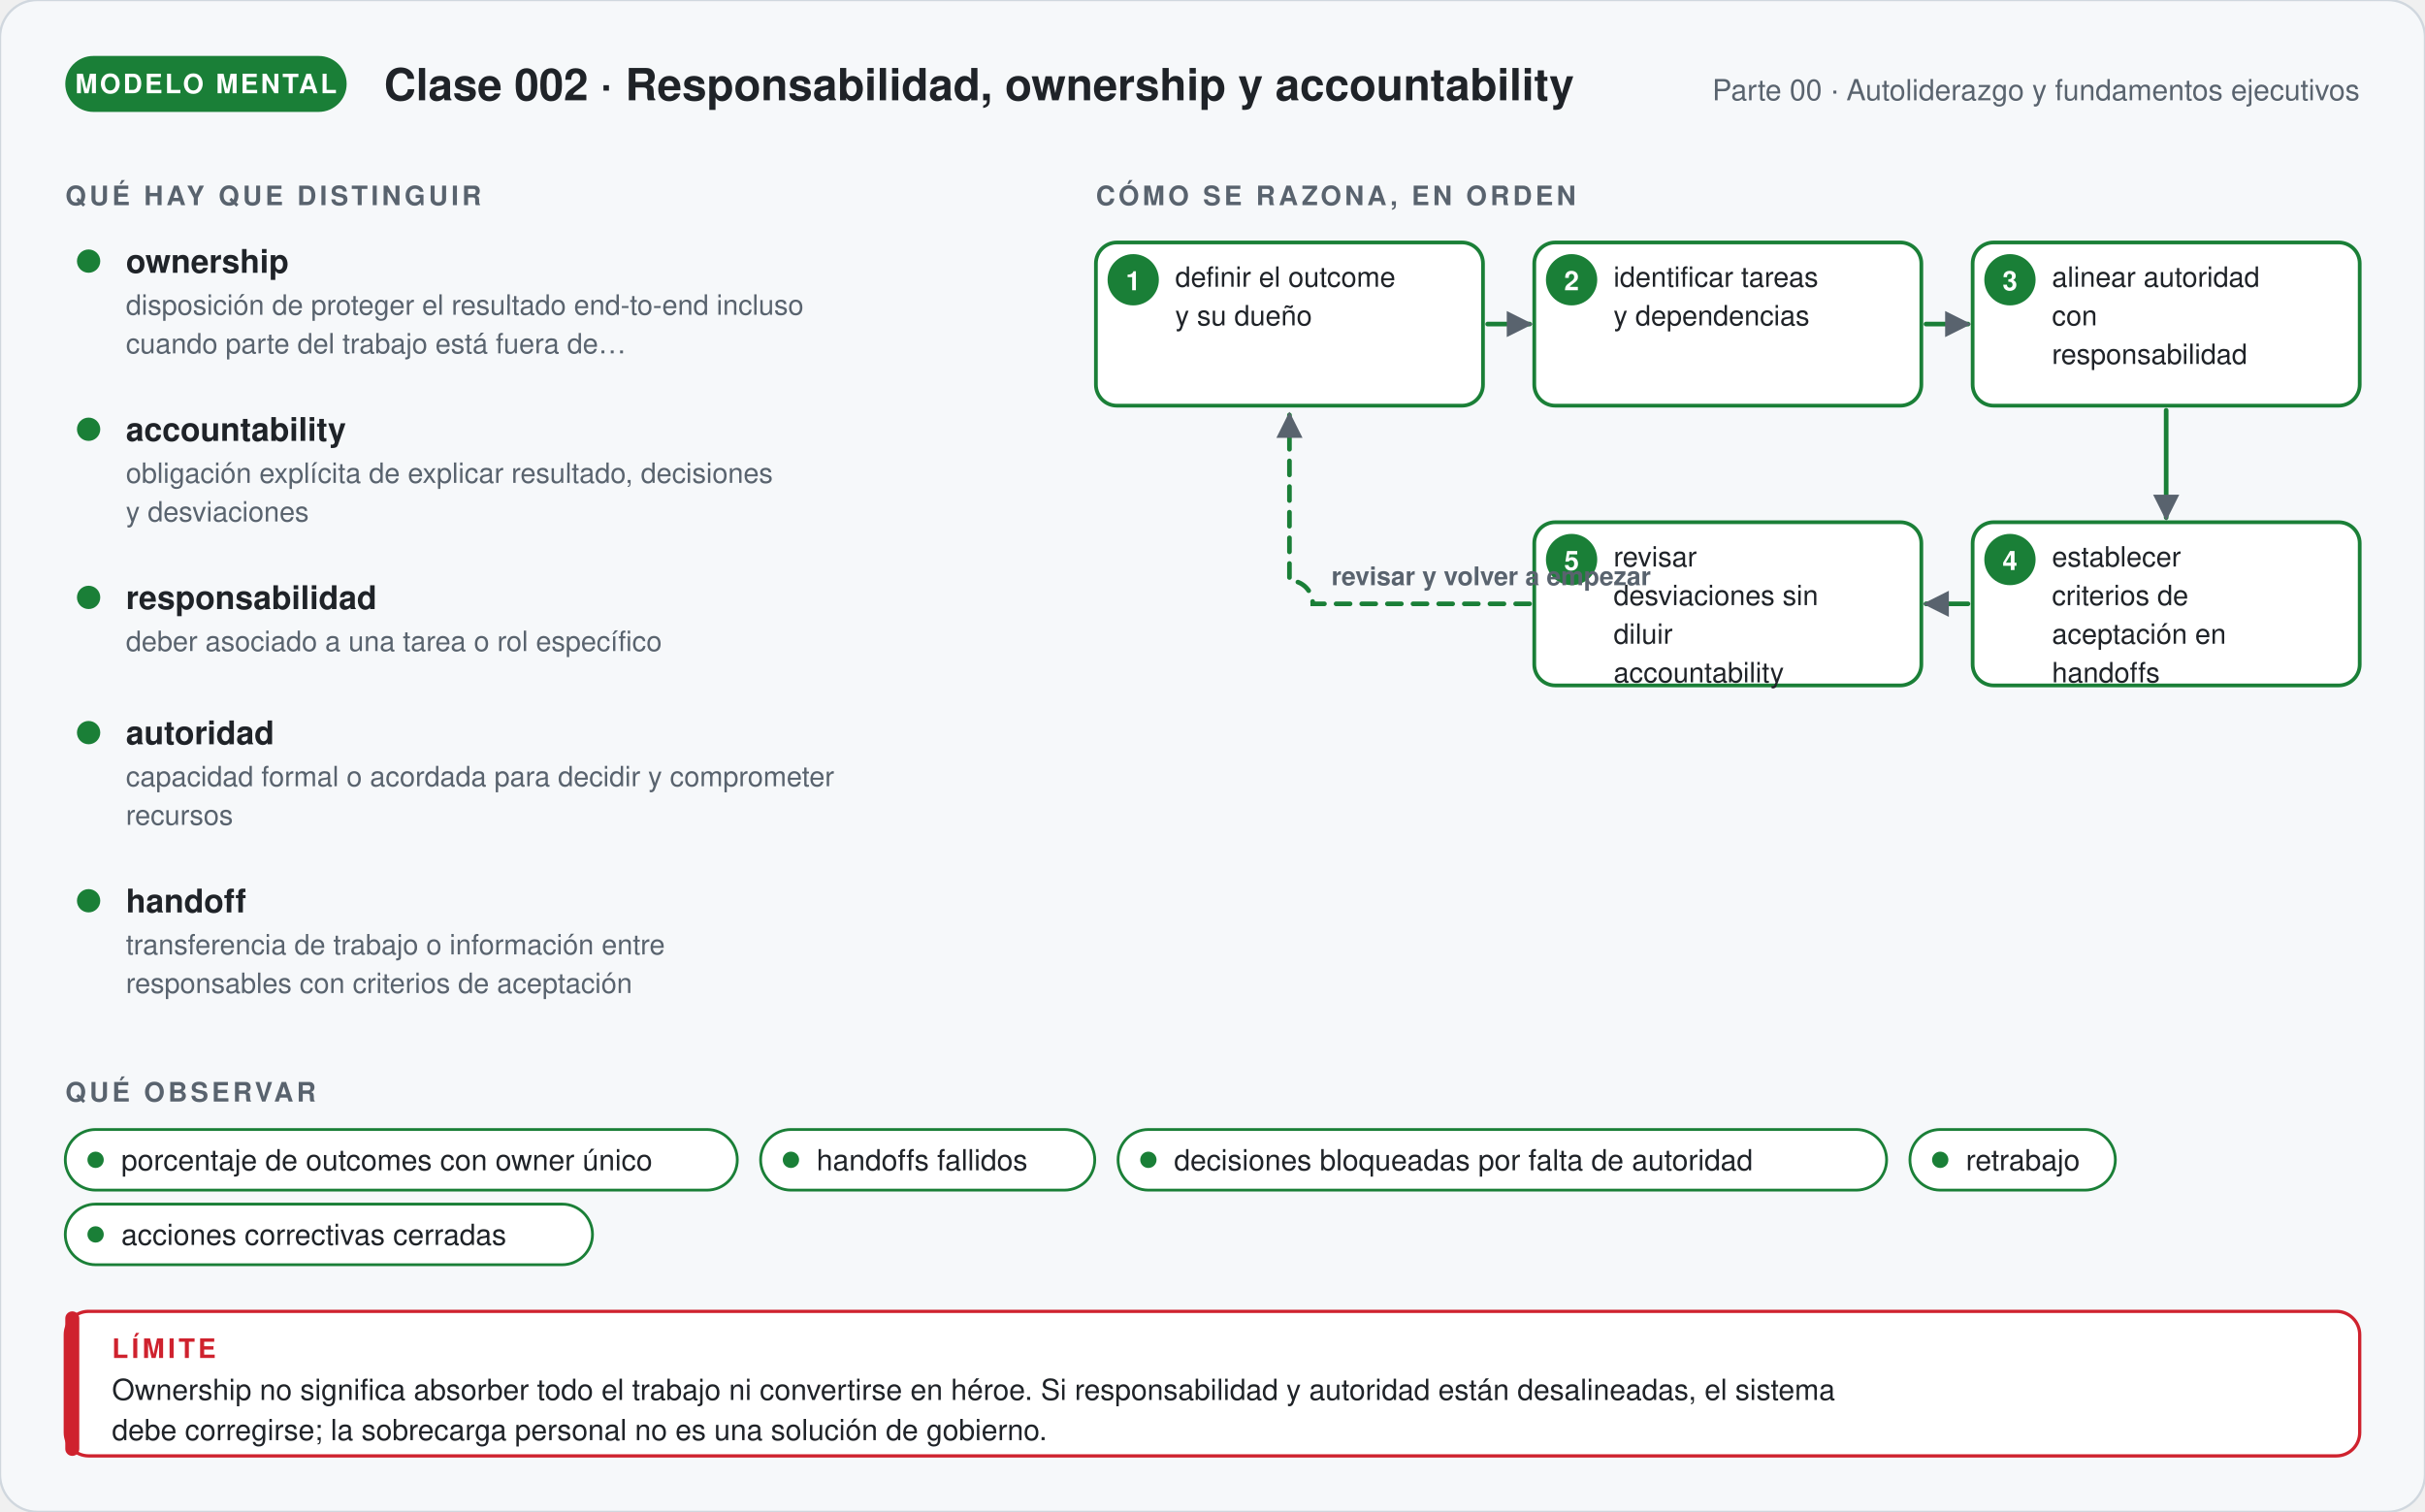
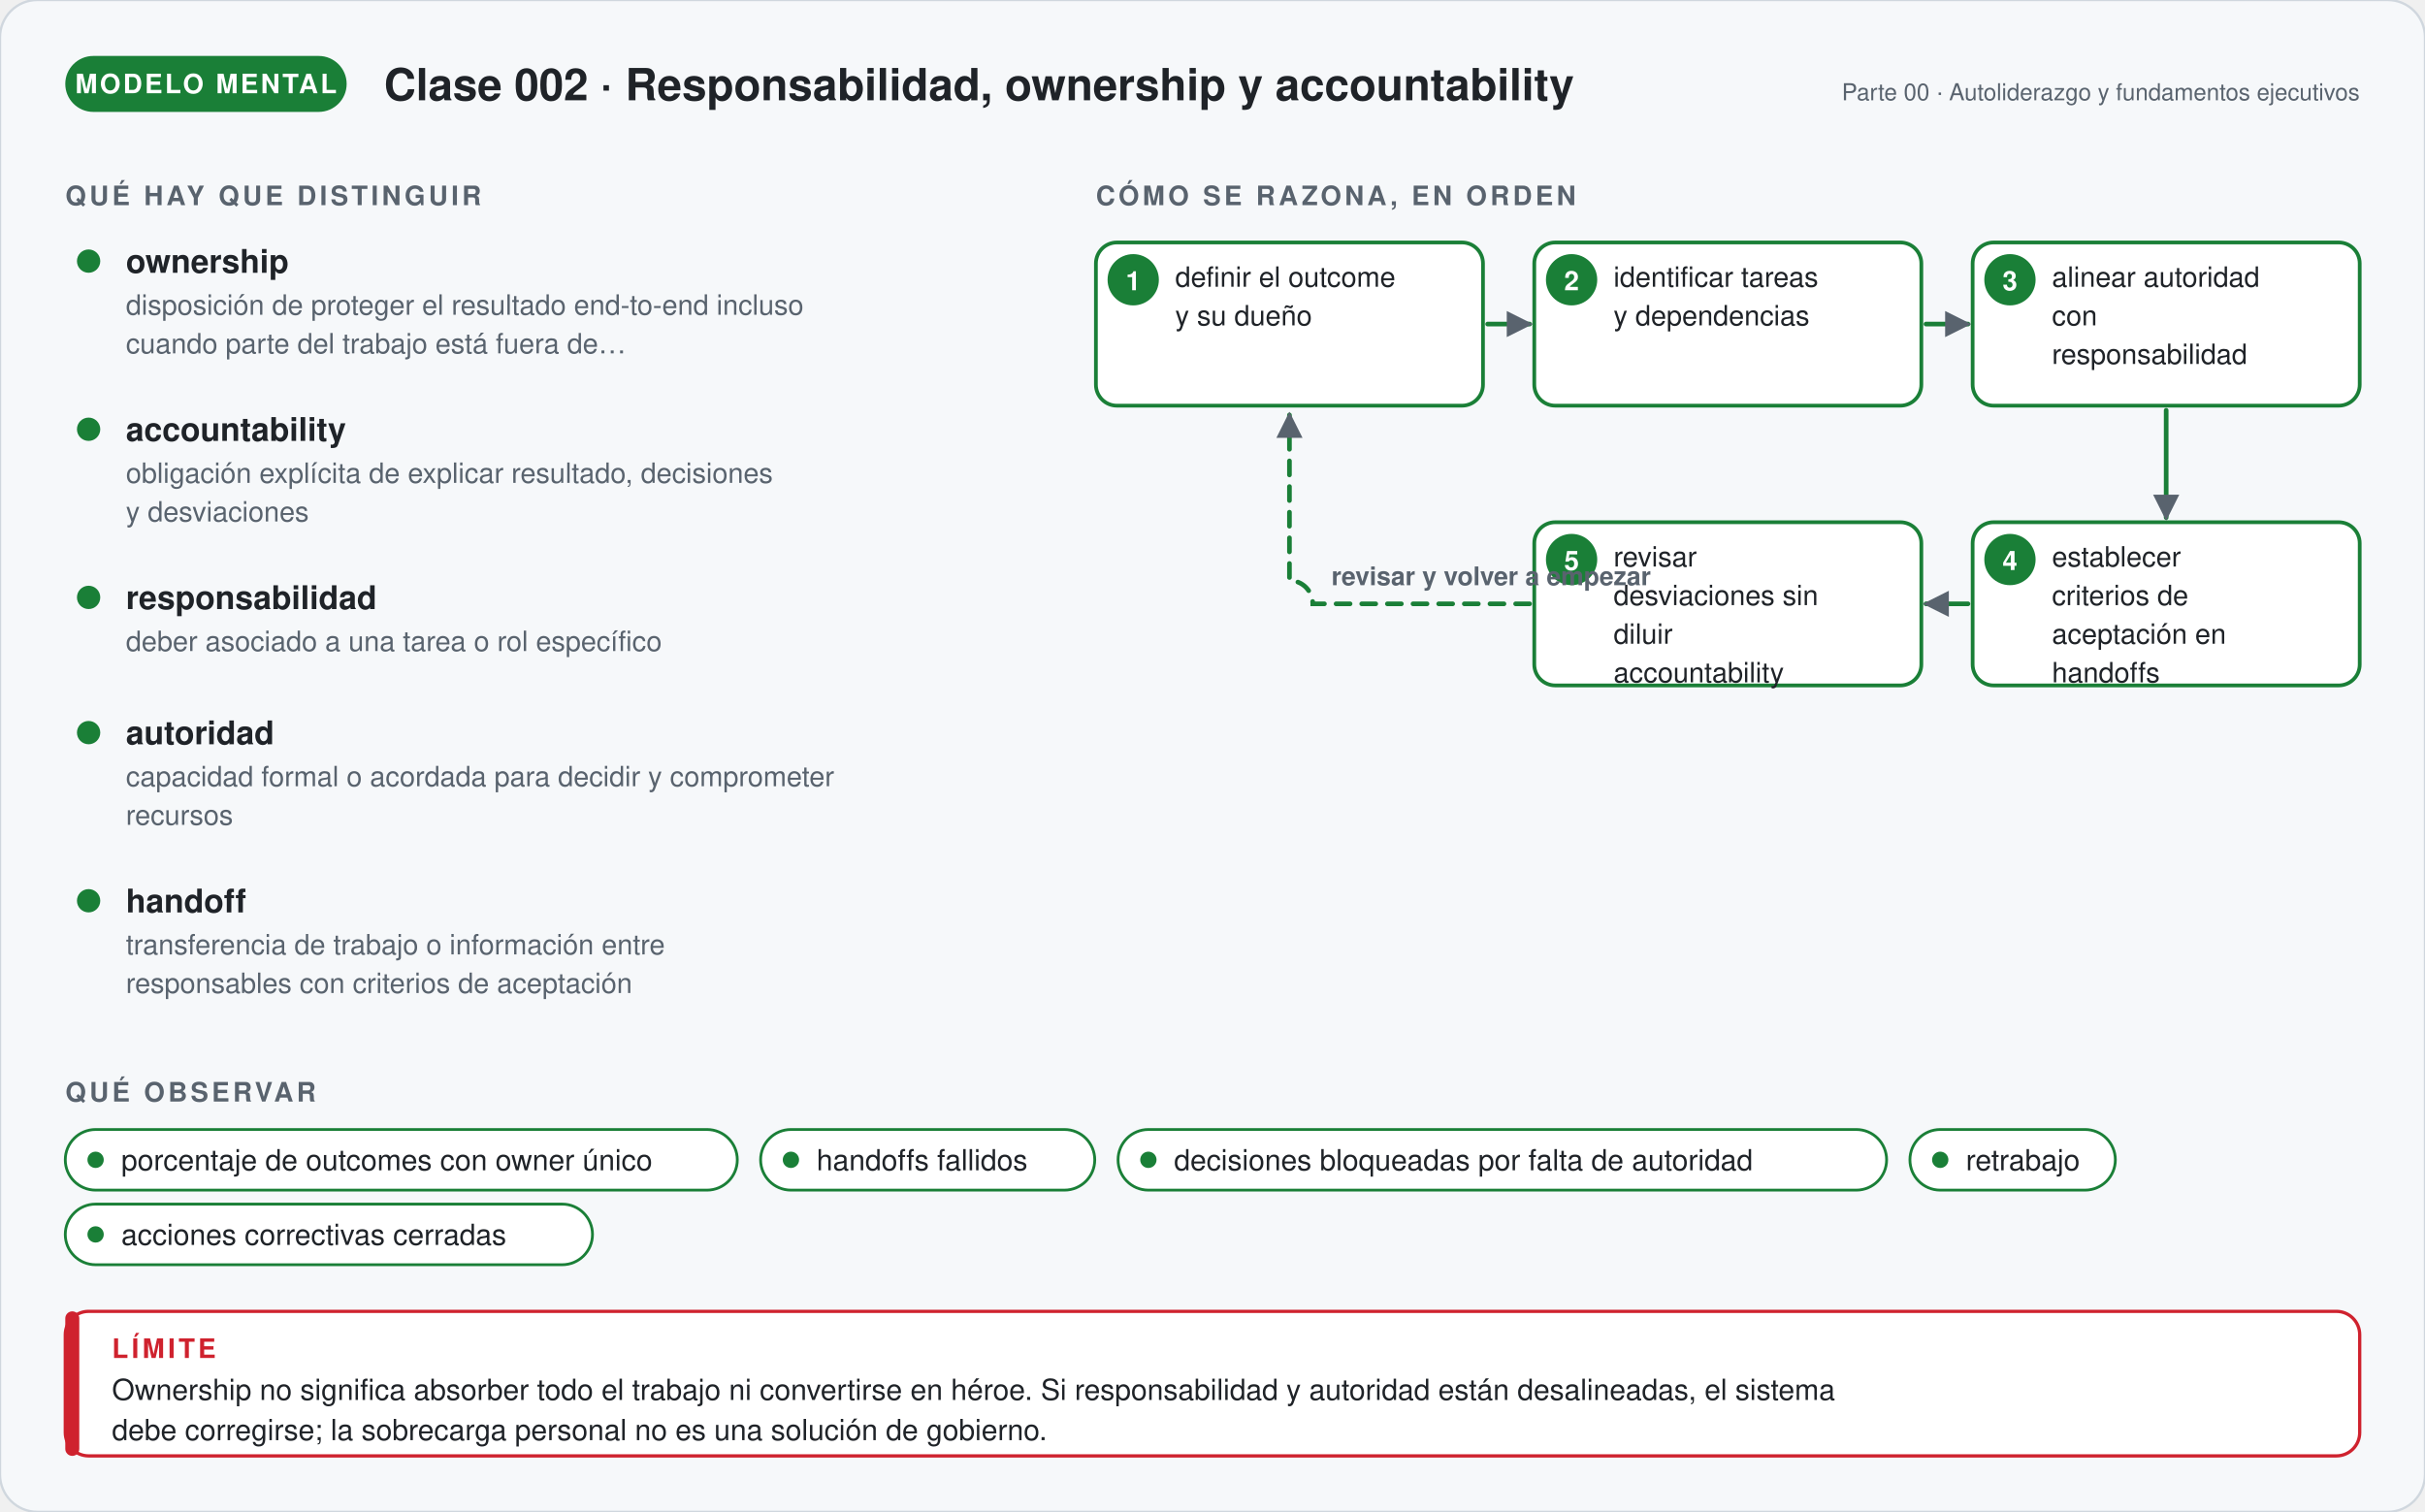
<svg xmlns="http://www.w3.org/2000/svg" viewBox="0 0 1040 648.48" width="1040" role="img" aria-labelledby="t-g2 d-g2" font-family="'Segoe UI', 'Helvetica Neue', Helvetica, Arial, sans-serif">
  <defs>
    <marker id="p-g2" viewBox="0 0 10 10" refX="8" refY="5" markerWidth="7" markerHeight="7" orient="auto">
      <path d="M1,1 L9,5 L1,9 Z" fill="#59636e" />
    </marker>
  </defs>
  <rect width="1040" height="648.48" rx="16" fill="#f6f8fa" stroke="#d0d7de" />
  <rect x="28" y="24" width="120.67" height="24" rx="12" fill="#1a7f37" />
  <text x="88.335" y="40" font-size="11.5" font-weight="700" fill="#ffffff" text-anchor="middle" letter-spacing="1">MODELO MENTAL</text>
  <text x="164.67" y="43" font-size="19" font-weight="700" fill="#1f2328" text-anchor="start">Clase 002 · Responsabilidad, ownership y accountability</text>
-   <text x="1012" y="43" font-size="12.5" font-weight="400" fill="#59636e" text-anchor="end">Parte 00 · Autoliderazgo y fundamentos ejecutivos</text>
+   <text x="1012" y="43" font-size="10" font-weight="400" fill="#59636e" text-anchor="end">Parte 00 · Autoliderazgo y fundamentos ejecutivos</text>
  <text x="28" y="88" font-size="11.5" font-weight="700" fill="#59636e" text-anchor="start" letter-spacing="1.4">QUÉ HAY QUE DISTINGUIR</text>
  <circle cx="38" cy="112" r="5" fill="#1a7f37" />
  <text x="54" y="117" font-size="14" font-weight="700" fill="#1f2328" text-anchor="start">ownership</text>
  <text x="54" y="135" font-size="12" font-weight="400" fill="#59636e" text-anchor="start">disposición de proteger el resultado end-to-end incluso</text>
  <text x="54" y="151.56" font-size="12" font-weight="400" fill="#59636e" text-anchor="start">cuando parte del trabajo está fuera de…</text>
  <circle cx="38" cy="184.12" r="5" fill="#1a7f37" />
  <text x="54" y="189.12" font-size="14" font-weight="700" fill="#1f2328" text-anchor="start">accountability</text>
  <text x="54" y="207.12" font-size="12" font-weight="400" fill="#59636e" text-anchor="start">obligación explícita de explicar resultado, decisiones</text>
  <text x="54" y="223.68" font-size="12" font-weight="400" fill="#59636e" text-anchor="start">y desviaciones</text>
  <circle cx="38" cy="256.24" r="5" fill="#1a7f37" />
  <text x="54" y="261.24" font-size="14" font-weight="700" fill="#1f2328" text-anchor="start">responsabilidad</text>
  <text x="54" y="279.24" font-size="12" font-weight="400" fill="#59636e" text-anchor="start">deber asociado a una tarea o rol específico</text>
  <circle cx="38" cy="314.24" r="5" fill="#1a7f37" />
  <text x="54" y="319.24" font-size="14" font-weight="700" fill="#1f2328" text-anchor="start">autoridad</text>
  <text x="54" y="337.24" font-size="12" font-weight="400" fill="#59636e" text-anchor="start">capacidad formal o acordada para decidir y comprometer</text>
  <text x="54" y="353.8" font-size="12" font-weight="400" fill="#59636e" text-anchor="start">recursos</text>
  <circle cx="38" cy="386.36" r="5" fill="#1a7f37" />
  <text x="54" y="391.36" font-size="14" font-weight="700" fill="#1f2328" text-anchor="start">handoff</text>
  <text x="54" y="409.36" font-size="12" font-weight="400" fill="#59636e" text-anchor="start">transferencia de trabajo o información entre</text>
  <text x="54" y="425.92" font-size="12" font-weight="400" fill="#59636e" text-anchor="start">responsables con criterios de aceptación</text>
  <text x="470" y="88" font-size="11.5" font-weight="700" fill="#59636e" text-anchor="start" letter-spacing="1.4">CÓMO SE RAZONA, EN ORDEN</text>
  <rect x="470" y="104" width="166" height="70" rx="9" fill="#ffffff" stroke="#1a7f37" stroke-width="1.6" />
  <circle cx="486.0" cy="120" r="11" fill="#1a7f37" />
  <text x="486" y="124.5" font-size="11.5" font-weight="700" fill="#ffffff" text-anchor="middle">1</text>
  <text x="504" y="123" font-size="12" font-weight="400" fill="#1f2328" text-anchor="start">definir el outcome</text>
  <text x="504" y="139.56" font-size="12" font-weight="400" fill="#1f2328" text-anchor="start">y su dueño</text>
  <rect x="658" y="104" width="166" height="70" rx="9" fill="#ffffff" stroke="#1a7f37" stroke-width="1.6" />
  <circle cx="674.0" cy="120" r="11" fill="#1a7f37" />
  <text x="674" y="124.5" font-size="11.5" font-weight="700" fill="#ffffff" text-anchor="middle">2</text>
  <text x="692" y="123" font-size="12" font-weight="400" fill="#1f2328" text-anchor="start">identificar tareas</text>
  <text x="692" y="139.56" font-size="12" font-weight="400" fill="#1f2328" text-anchor="start">y dependencias</text>
  <rect x="846" y="104" width="166" height="70" rx="9" fill="#ffffff" stroke="#1a7f37" stroke-width="1.6" />
  <circle cx="862.0" cy="120" r="11" fill="#1a7f37" />
  <text x="862" y="124.5" font-size="11.5" font-weight="700" fill="#ffffff" text-anchor="middle">3</text>
  <text x="880" y="123" font-size="12" font-weight="400" fill="#1f2328" text-anchor="start">alinear autoridad</text>
  <text x="880" y="139.56" font-size="12" font-weight="400" fill="#1f2328" text-anchor="start">con</text>
  <text x="880" y="156.12" font-size="12" font-weight="400" fill="#1f2328" text-anchor="start">responsabilidad</text>
  <rect x="846" y="224" width="166" height="70" rx="9" fill="#ffffff" stroke="#1a7f37" stroke-width="1.6" />
  <circle cx="862.0" cy="240" r="11" fill="#1a7f37" />
  <text x="862" y="244.5" font-size="11.5" font-weight="700" fill="#ffffff" text-anchor="middle">4</text>
  <text x="880" y="243" font-size="12" font-weight="400" fill="#1f2328" text-anchor="start">establecer</text>
  <text x="880" y="259.56" font-size="12" font-weight="400" fill="#1f2328" text-anchor="start">criterios de</text>
  <text x="880" y="276.12" font-size="12" font-weight="400" fill="#1f2328" text-anchor="start">aceptación en</text>
  <text x="880" y="292.68" font-size="12" font-weight="400" fill="#1f2328" text-anchor="start">handoffs</text>
  <rect x="658" y="224" width="166" height="70" rx="9" fill="#ffffff" stroke="#1a7f37" stroke-width="1.6" />
  <circle cx="674.0" cy="240" r="11" fill="#1a7f37" />
  <text x="674" y="244.5" font-size="11.5" font-weight="700" fill="#ffffff" text-anchor="middle">5</text>
  <text x="692" y="243" font-size="12" font-weight="400" fill="#1f2328" text-anchor="start">revisar</text>
  <text x="692" y="259.56" font-size="12" font-weight="400" fill="#1f2328" text-anchor="start">desviaciones sin</text>
  <text x="692" y="276.12" font-size="12" font-weight="400" fill="#1f2328" text-anchor="start">diluir</text>
  <text x="692" y="292.68" font-size="12" font-weight="400" fill="#1f2328" text-anchor="start">accountability</text>
  <path d="M638,139 L656,139" stroke="#1a7f37" stroke-width="2" fill="none" stroke-linecap="round" marker-end="url(#p-g2)" />
  <path d="M826,139 L844,139" stroke="#1a7f37" stroke-width="2" fill="none" stroke-linecap="round" marker-end="url(#p-g2)" />
  <path d="M929,176 L929,222" stroke="#1a7f37" stroke-width="2" fill="none" stroke-linecap="round" marker-end="url(#p-g2)" />
  <path d="M844,259 L826,259" stroke="#1a7f37" stroke-width="2" fill="none" stroke-linecap="round" marker-end="url(#p-g2)" />
  <path d="M656.0,259.0 H563.0 a10,10 0 0 0 -10,-10 V178" stroke="#1a7f37" stroke-width="2" fill="none" stroke-dasharray="6 5" stroke-linecap="round" marker-end="url(#p-g2)" />
  <text x="571" y="251" font-size="11" font-weight="600" fill="#59636e" text-anchor="start">revisar y volver a empezar</text>
  <text x="28" y="472.48" font-size="11.5" font-weight="700" fill="#59636e" text-anchor="start" letter-spacing="1.4">QUÉ OBSERVAR</text>
  <rect x="28" y="484.48" width="288.2" height="26" rx="13" fill="#ffffff" stroke="#1a7f37" stroke-width="1.2" />
  <circle cx="41" cy="497.48" r="3.5" fill="#1a7f37" />
  <text x="52" y="501.98" font-size="12.5" font-weight="400" fill="#1f2328" text-anchor="start">porcentaje de outcomes con owner único</text>
  <rect x="326.2" y="484.48" width="143.3" height="26" rx="13" fill="#ffffff" stroke="#1a7f37" stroke-width="1.2" />
  <circle cx="339.2" cy="497.48" r="3.5" fill="#1a7f37" />
  <text x="350.2" y="501.98" font-size="12.5" font-weight="400" fill="#1f2328" text-anchor="start">handoffs fallidos</text>
  <rect x="479.5" y="484.48" width="329.6" height="26" rx="13" fill="#ffffff" stroke="#1a7f37" stroke-width="1.2" />
  <circle cx="492.5" cy="497.48" r="3.5" fill="#1a7f37" />
  <text x="503.5" y="501.98" font-size="12.5" font-weight="400" fill="#1f2328" text-anchor="start">decisiones bloqueadas por falta de autoridad</text>
  <rect x="819.1" y="484.48" width="88.1" height="26" rx="13" fill="#ffffff" stroke="#1a7f37" stroke-width="1.2" />
  <circle cx="832.1" cy="497.48" r="3.5" fill="#1a7f37" />
  <text x="843.1" y="501.98" font-size="12.5" font-weight="400" fill="#1f2328" text-anchor="start">retrabajo</text>
  <rect x="28" y="516.48" width="226.1" height="26" rx="13" fill="#ffffff" stroke="#1a7f37" stroke-width="1.2" />
  <circle cx="41" cy="529.48" r="3.5" fill="#1a7f37" />
  <text x="52" y="533.98" font-size="12.5" font-weight="400" fill="#1f2328" text-anchor="start">acciones correctivas cerradas</text>
  <rect x="28" y="562.48" width="984" height="62" rx="10" fill="#ffffff" stroke="#cf222e" stroke-width="1.4" />
  <rect x="28" y="562.48" width="6" height="62" rx="3" fill="#cf222e" />
  <text x="48" y="582.48" font-size="11.5" font-weight="700" fill="#cf222e" text-anchor="start" letter-spacing="1.4">LÍMITE</text>
  <text x="48" y="600.48" font-size="12.5" font-weight="400" fill="#1f2328" text-anchor="start">Ownership no significa absorber todo el trabajo ni convertirse en héroe. Si responsabilidad y autoridad están desalineadas, el sistema</text>
  <text x="48" y="617.73" font-size="12.5" font-weight="400" fill="#1f2328" text-anchor="start">debe corregirse; la sobrecarga personal no es una solución de gobierno.</text>
</svg>
